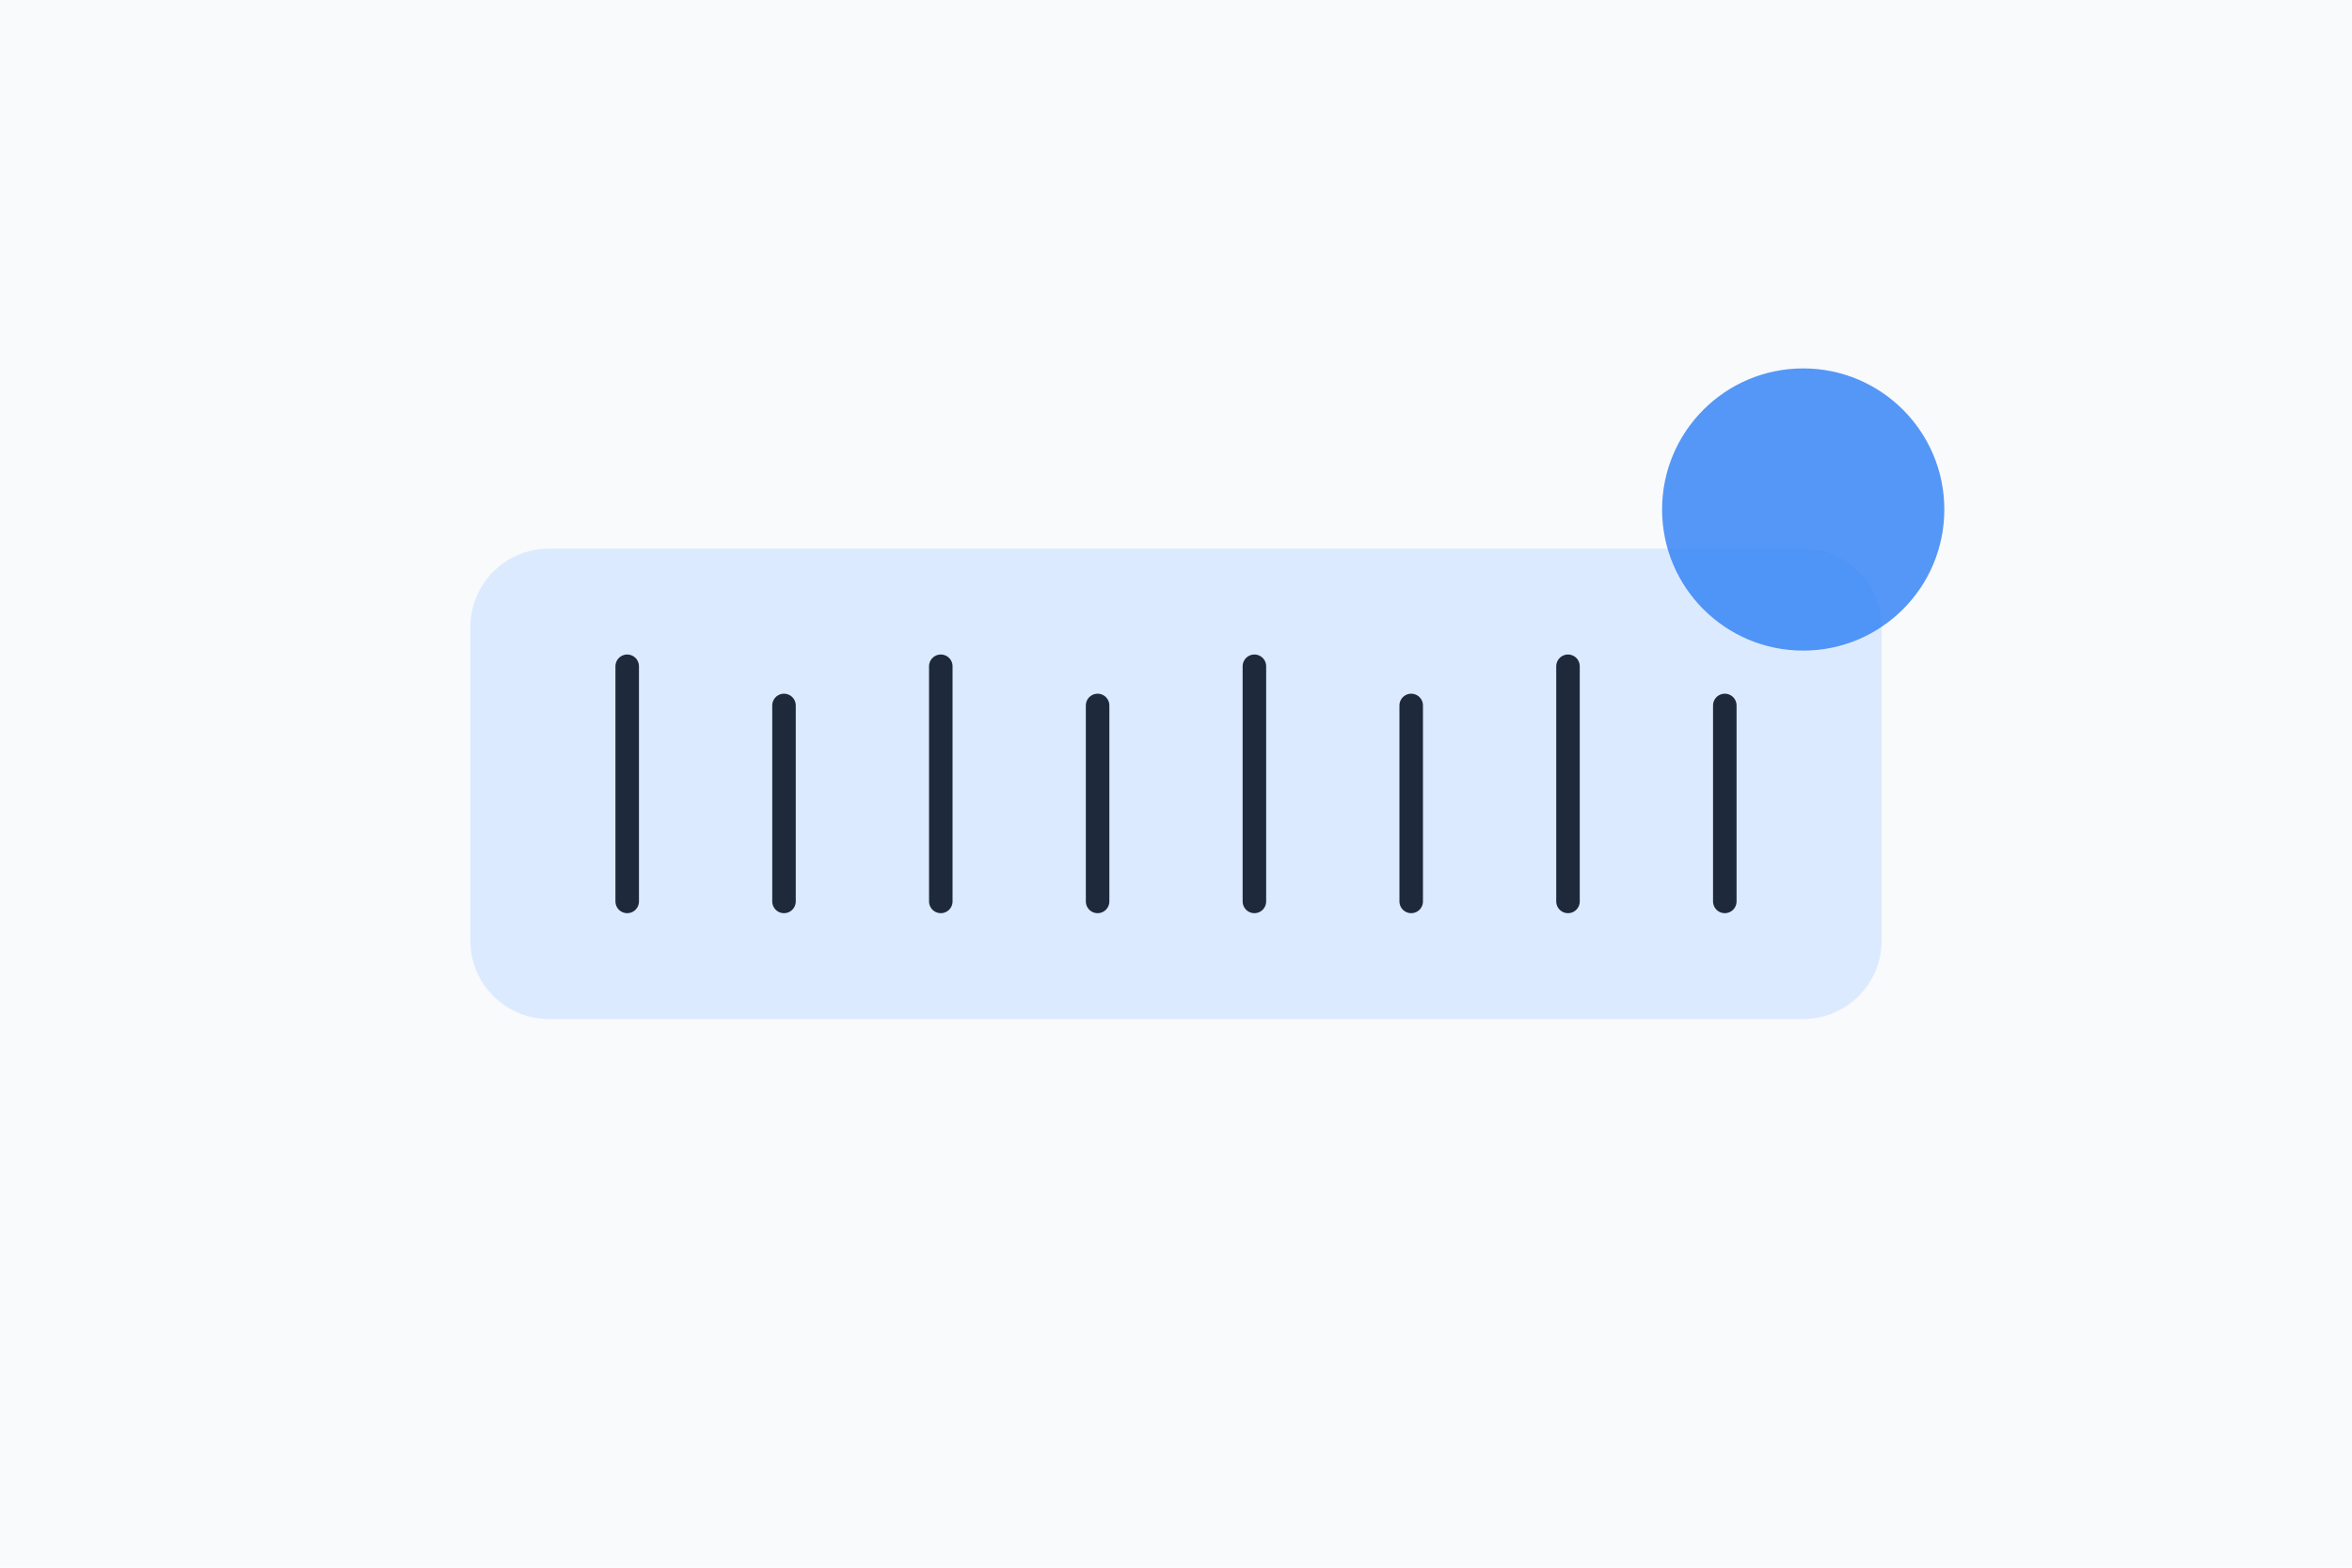
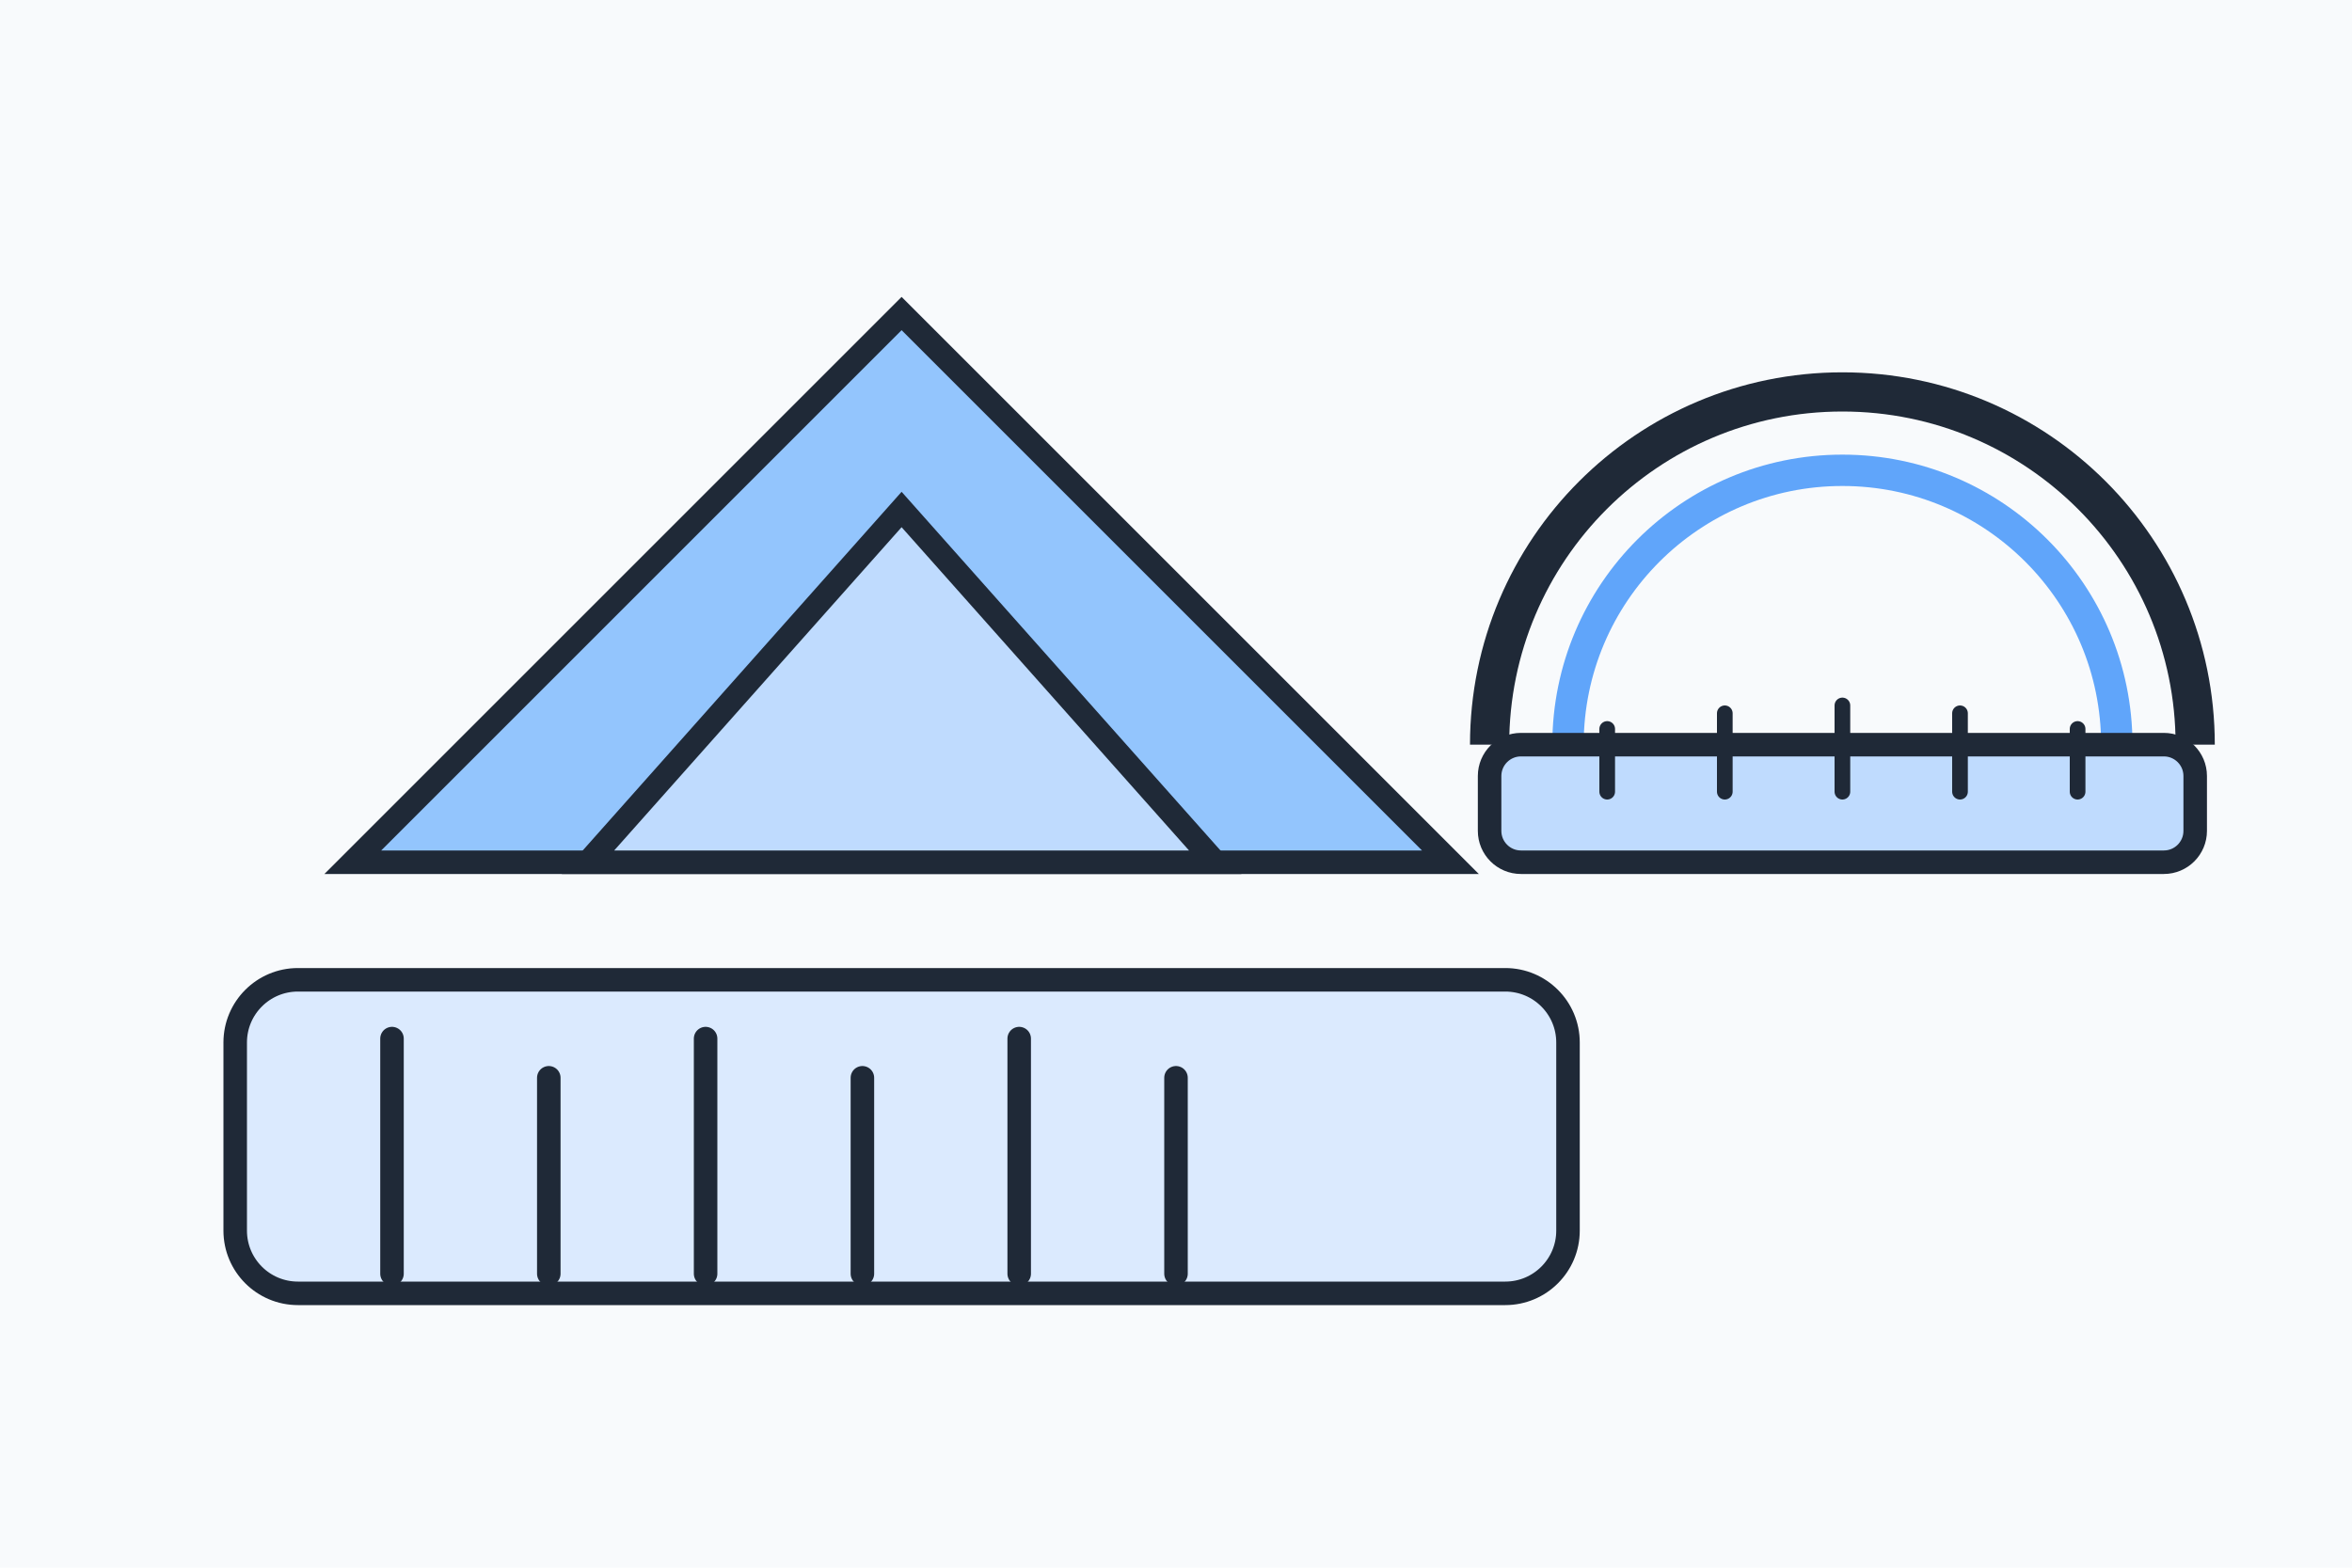
<svg xmlns="http://www.w3.org/2000/svg" viewBox="0 0 600 400">
  <rect width="600" height="400" fill="#f8fafc" />
-   <rect x="120" y="140" width="360" height="120" rx="20" fill="#dbeafe" />
-   <g stroke="#1e293b" stroke-width="6" stroke-linecap="round">
-     <line x1="160" y1="170" x2="160" y2="230" />
-     <line x1="200" y1="180" x2="200" y2="230" />
-     <line x1="240" y1="170" x2="240" y2="230" />
-     <line x1="280" y1="180" x2="280" y2="230" />
-     <line x1="320" y1="170" x2="320" y2="230" />
-     <line x1="360" y1="180" x2="360" y2="230" />
-     <line x1="400" y1="170" x2="400" y2="230" />
-     <line x1="440" y1="180" x2="440" y2="230" />
+   <rect x="60" y="250" width="340" height="80" rx="16" fill="#dbeafe" stroke="#1f2937" stroke-width="6" />
+   <g stroke="#1f2937" stroke-width="6" stroke-linecap="round">
+     <line x1="100" y1="265" x2="100" y2="325" />
+     <line x1="140" y1="275" x2="140" y2="325" />
+     <line x1="180" y1="265" x2="180" y2="325" />
+     <line x1="220" y1="275" x2="220" y2="325" />
+     <line x1="260" y1="265" x2="260" y2="325" />
+     <line x1="300" y1="275" x2="300" y2="325" />
  </g>
-   <circle cx="460" cy="130" r="36" fill="#2c7ef5" opacity="0.8" />
+   <polygon points="90,220 230,80 370,220" fill="#93c5fd" stroke="#1f2937" stroke-width="6" />
+   <polygon points="150,220 230,130 310,220" fill="#bfdbfe" stroke="#1f2937" stroke-width="6" />
+   <path d="M380 190 A90 90 0 0 1 560 190" stroke="#1f2937" stroke-width="10" fill="none" />
+   <path d="M400 190 A70 70 0 0 1 540 190" stroke="#60a5fa" stroke-width="8" fill="none" />
+   <rect x="380" y="190" width="180" height="30" rx="8" fill="#bfdbfe" stroke="#1f2937" stroke-width="6" />
+   <g stroke="#1f2937" stroke-width="4" stroke-linecap="round">
+     <line x1="410" y1="186" x2="410" y2="202" />
+     <line x1="440" y1="182" x2="440" y2="202" />
+     <line x1="470" y1="180" x2="470" y2="202" />
+     <line x1="500" y1="182" x2="500" y2="202" />
+     <line x1="530" y1="186" x2="530" y2="202" />
+   </g>
</svg>
